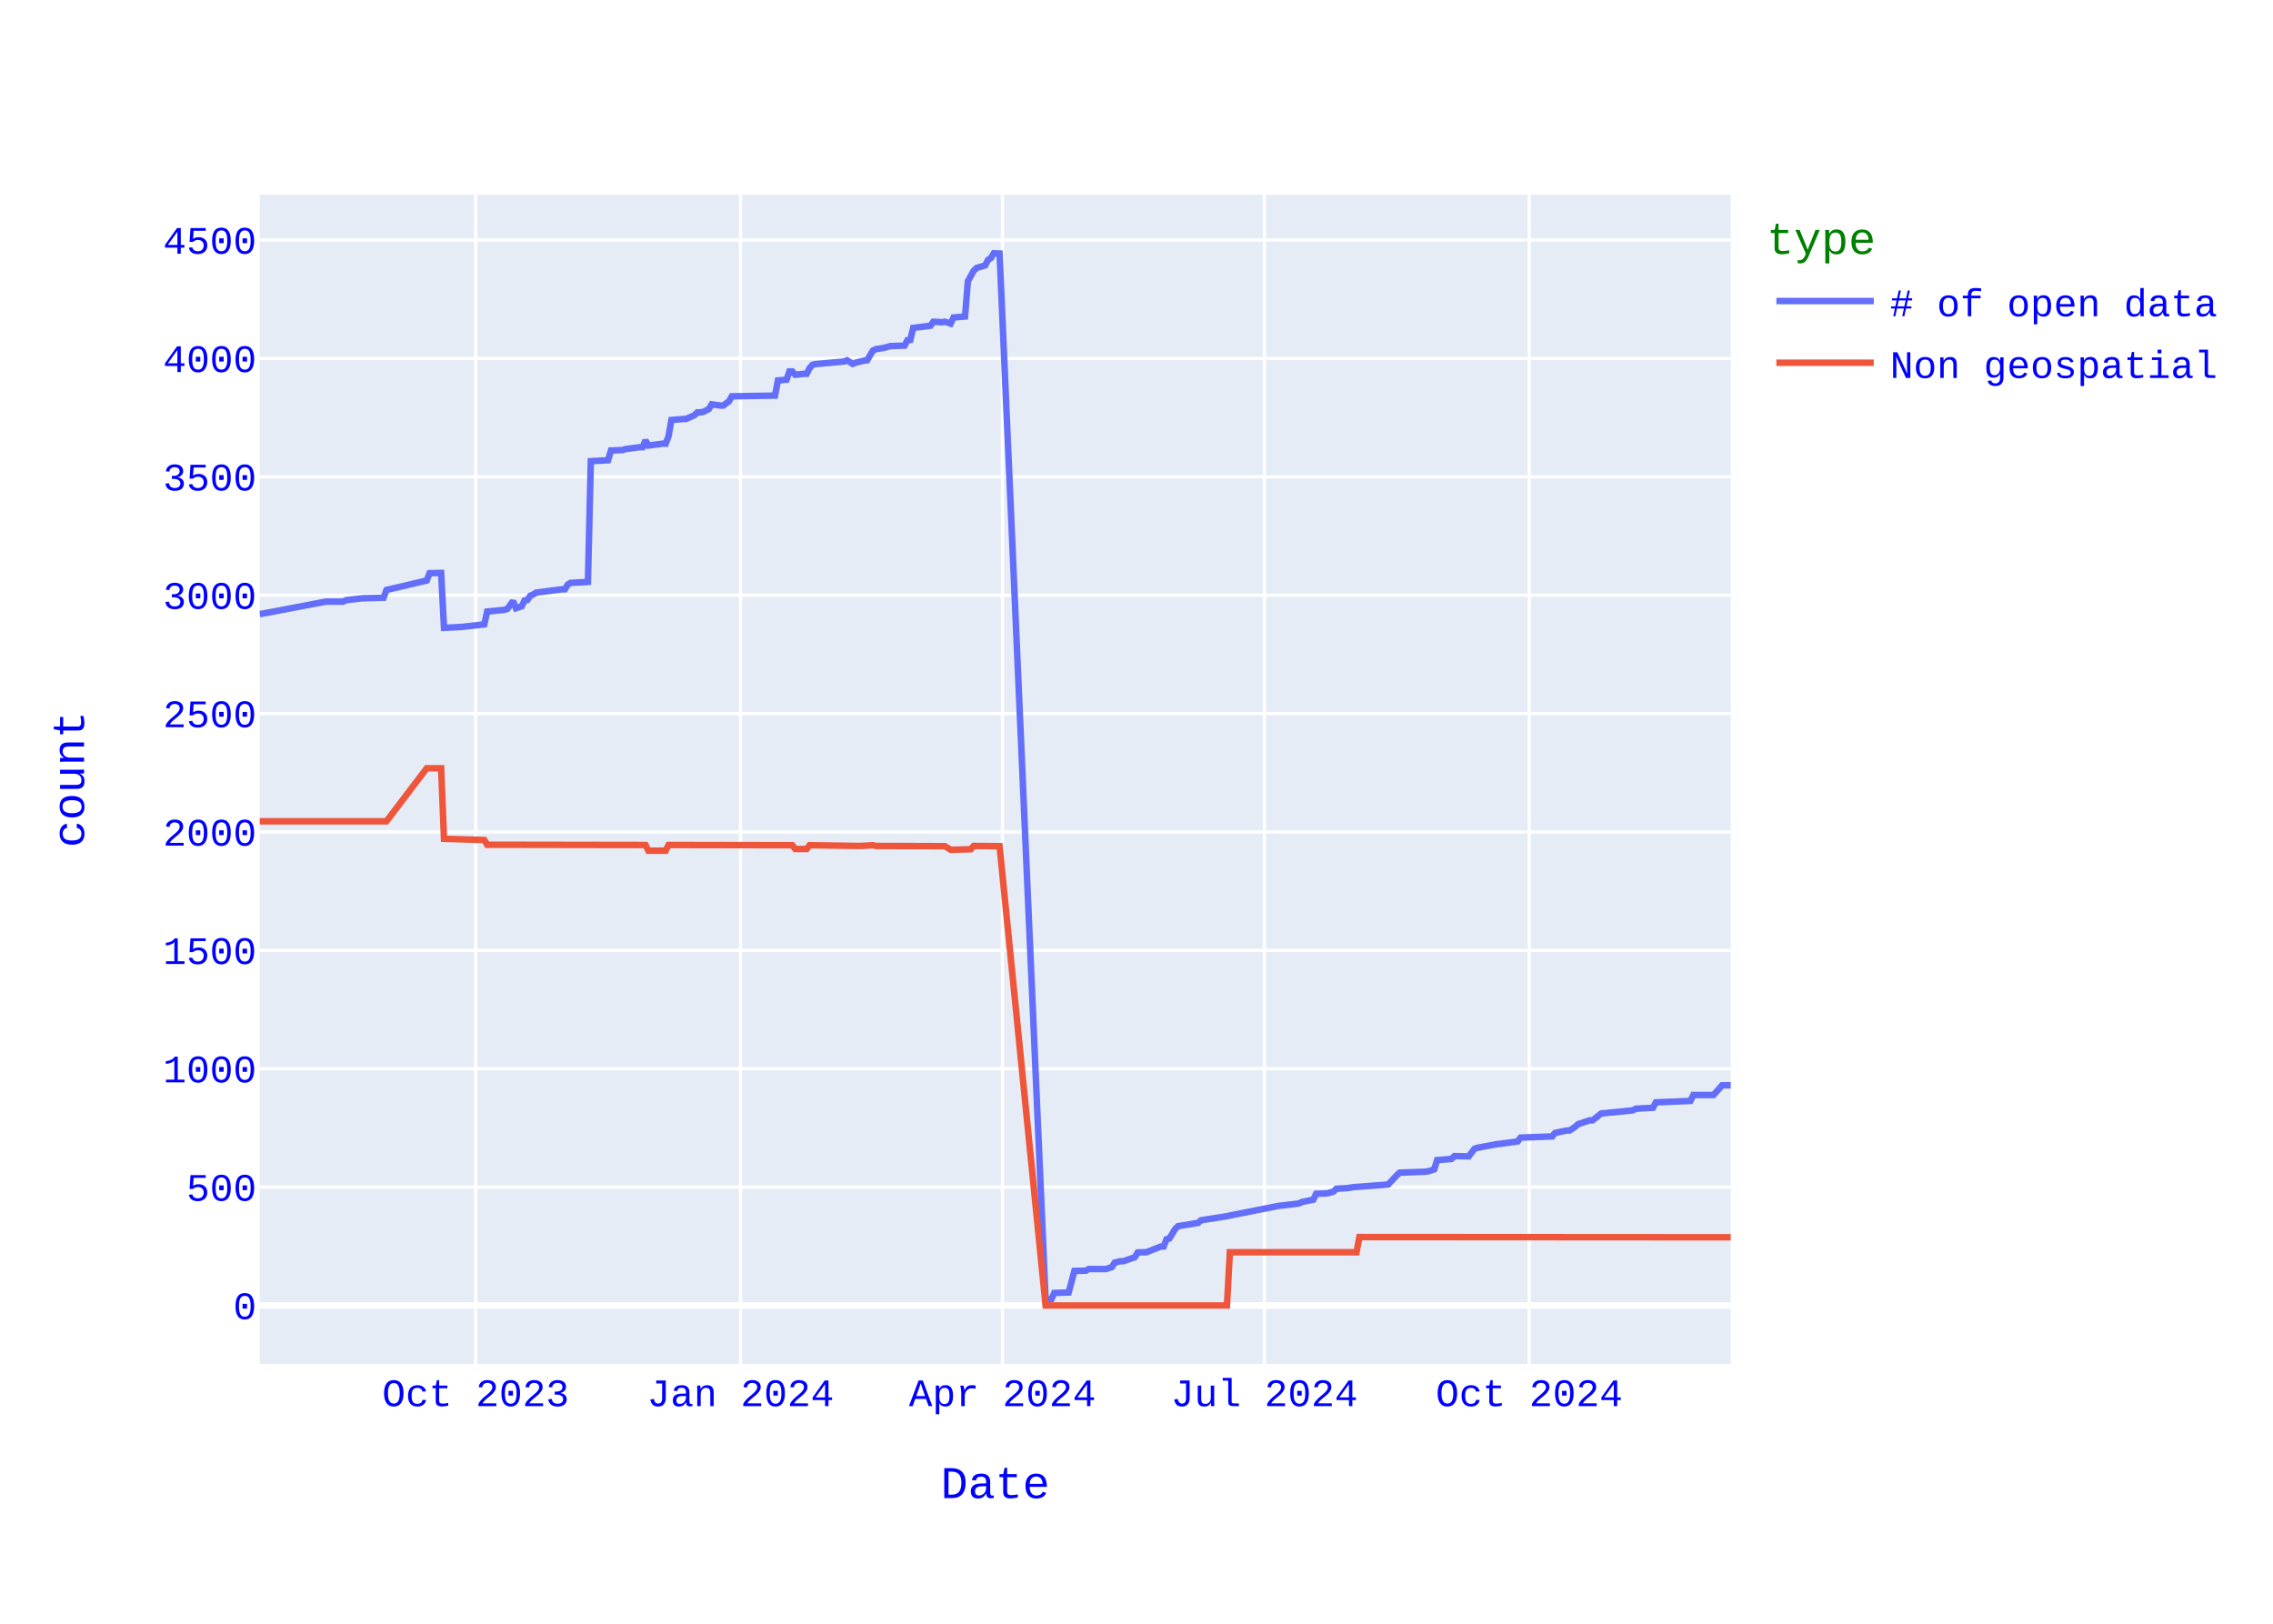
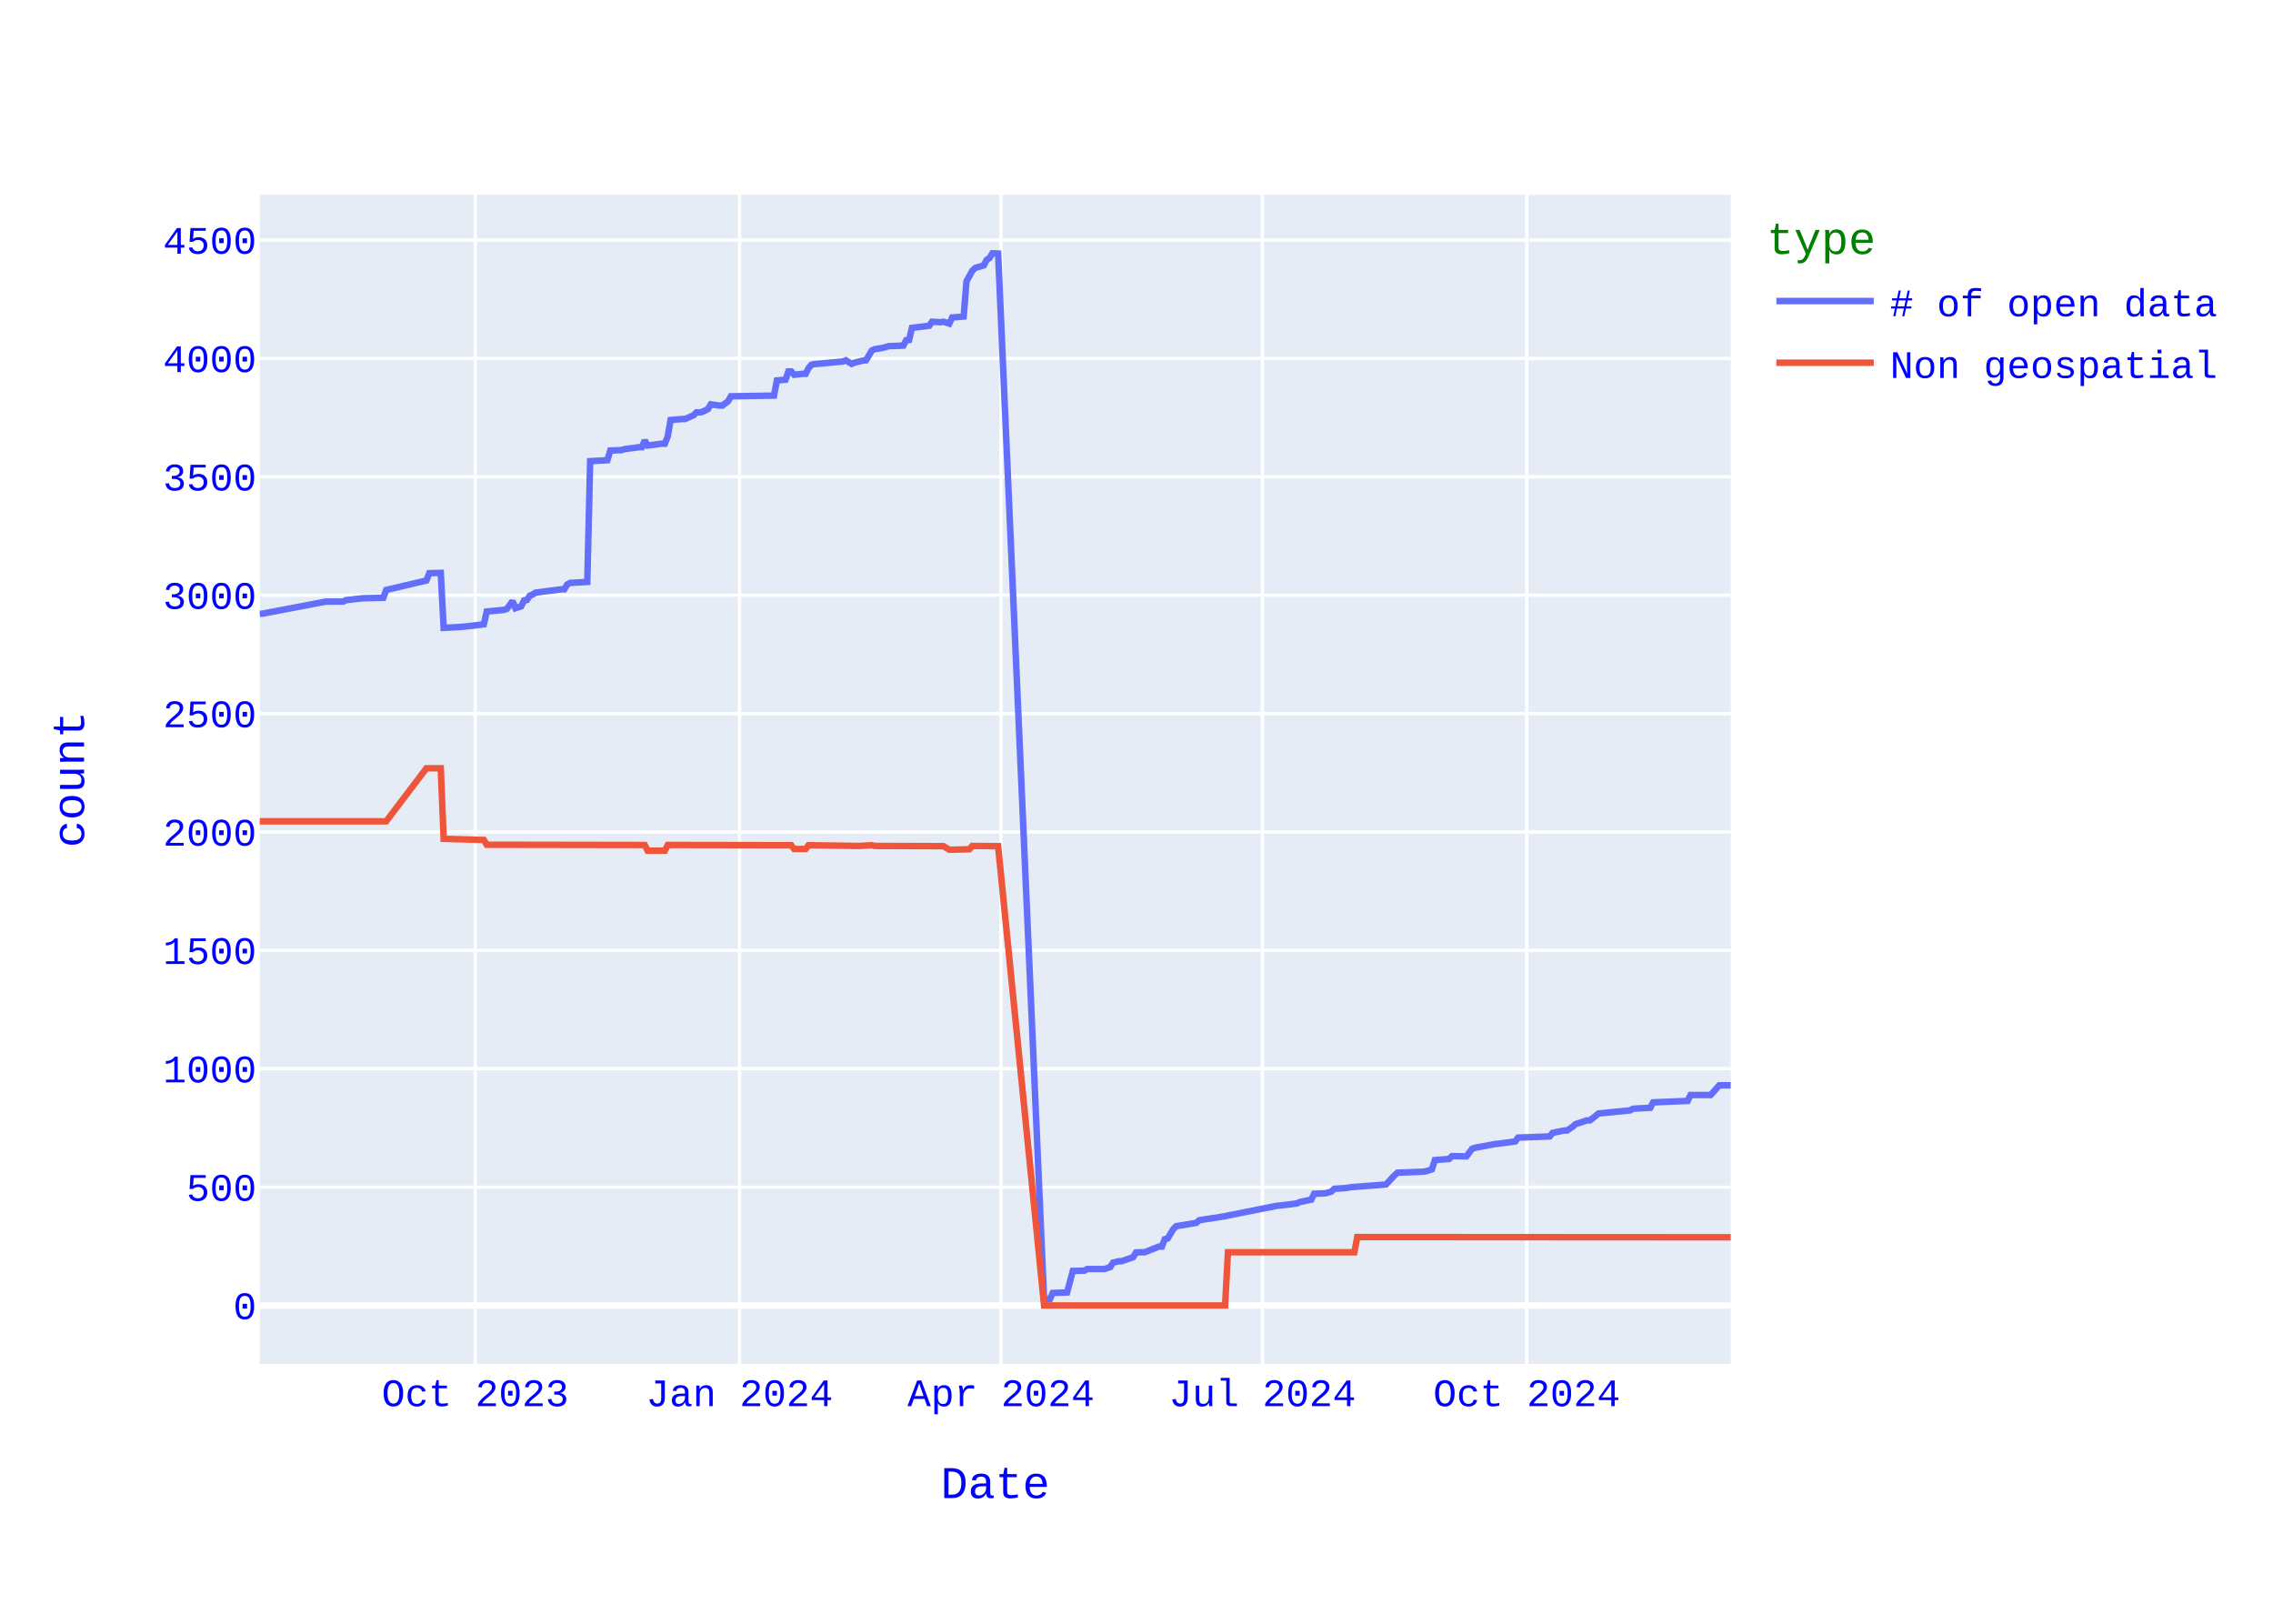
<svg xmlns="http://www.w3.org/2000/svg" class="main-svg" width="700" height="500" style="" viewBox="0 0 700 500">
  <rect x="0" y="0" width="700" height="500" style="fill: rgb(255, 255, 255); fill-opacity: 1;" />
-   <defs id="defs-0ebc36">
+   <defs id="defs-d956c8">
    <g class="clips">
-       <clipPath id="clip0ebc36xyplot" class="plotclip">
+       <clipPath id="clipd956c8xyplot" class="plotclip">
        <rect width="453" height="360" />
      </clipPath>
-       <clipPath class="axesclip" id="clip0ebc36x">
+       <clipPath class="axesclip" id="clipd956c8x">
        <rect x="80" y="0" width="453" height="500" />
      </clipPath>
-       <clipPath class="axesclip" id="clip0ebc36y">
+       <clipPath class="axesclip" id="clipd956c8y">
        <rect x="0" y="60" width="700" height="360" />
      </clipPath>
-       <clipPath class="axesclip" id="clip0ebc36xy">
+       <clipPath class="axesclip" id="clipd956c8xy">
        <rect x="80" y="60" width="453" height="360" />
      </clipPath>
    </g>
    <g class="gradients" />
    <g class="patterns" />
  </defs>
  <g class="bglayer">
    <rect class="bg" x="80" y="60" width="453" height="360" style="fill: rgb(229, 236, 246); fill-opacity: 1; stroke-width: 0;" />
  </g>
  <g class="layer-below">
    <g class="imagelayer" />
    <g class="shapelayer" />
  </g>
  <g class="cartesianlayer">
    <g class="subplot xy">
      <g class="layer-subplot">
        <g class="shapelayer" />
        <g class="imagelayer" />
      </g>
      <g class="minor-gridlayer">
        <g class="x" />
        <g class="y" />
      </g>
      <g class="gridlayer">
        <g class="x">
-           <path class="xgrid crisp" transform="translate(146.49,0)" d="M0,60v360" style="stroke: rgb(255, 255, 255); stroke-opacity: 1; stroke-width: 1px;" />
-           <path class="xgrid crisp" transform="translate(228.05,0)" d="M0,60v360" style="stroke: rgb(255, 255, 255); stroke-opacity: 1; stroke-width: 1px;" />
-           <path class="xgrid crisp" transform="translate(308.72,0)" d="M0,60v360" style="stroke: rgb(255, 255, 255); stroke-opacity: 1; stroke-width: 1px;" />
-           <path class="xgrid crisp" transform="translate(389.39,0)" d="M0,60v360" style="stroke: rgb(255, 255, 255); stroke-opacity: 1; stroke-width: 1px;" />
-           <path class="xgrid crisp" transform="translate(470.95,0)" d="M0,60v360" style="stroke: rgb(255, 255, 255); stroke-opacity: 1; stroke-width: 1px;" />
+           <path class="xgrid crisp" transform="translate(146.36,0)" d="M0,60v360" style="stroke: rgb(255, 255, 255); stroke-opacity: 1; stroke-width: 1px;" />
+           <path class="xgrid crisp" transform="translate(227.76,0)" d="M0,60v360" style="stroke: rgb(255, 255, 255); stroke-opacity: 1; stroke-width: 1px;" />
+           <path class="xgrid crisp" transform="translate(308.27,0)" d="M0,60v360" style="stroke: rgb(255, 255, 255); stroke-opacity: 1; stroke-width: 1px;" />
+           <path class="xgrid crisp" transform="translate(388.78,0)" d="M0,60v360" style="stroke: rgb(255, 255, 255); stroke-opacity: 1; stroke-width: 1px;" />
+           <path class="xgrid crisp" transform="translate(470.18,0)" d="M0,60v360" style="stroke: rgb(255, 255, 255); stroke-opacity: 1; stroke-width: 1px;" />
        </g>
        <g class="y">
          <path class="ygrid crisp" transform="translate(0,365.55)" d="M80,0h453" style="stroke: rgb(255, 255, 255); stroke-opacity: 1; stroke-width: 1px;" />
          <path class="ygrid crisp" transform="translate(0,329.09)" d="M80,0h453" style="stroke: rgb(255, 255, 255); stroke-opacity: 1; stroke-width: 1px;" />
          <path class="ygrid crisp" transform="translate(0,292.64)" d="M80,0h453" style="stroke: rgb(255, 255, 255); stroke-opacity: 1; stroke-width: 1px;" />
          <path class="ygrid crisp" transform="translate(0,256.19)" d="M80,0h453" style="stroke: rgb(255, 255, 255); stroke-opacity: 1; stroke-width: 1px;" />
          <path class="ygrid crisp" transform="translate(0,219.73)" d="M80,0h453" style="stroke: rgb(255, 255, 255); stroke-opacity: 1; stroke-width: 1px;" />
          <path class="ygrid crisp" transform="translate(0,183.28)" d="M80,0h453" style="stroke: rgb(255, 255, 255); stroke-opacity: 1; stroke-width: 1px;" />
          <path class="ygrid crisp" transform="translate(0,146.82)" d="M80,0h453" style="stroke: rgb(255, 255, 255); stroke-opacity: 1; stroke-width: 1px;" />
          <path class="ygrid crisp" transform="translate(0,110.37)" d="M80,0h453" style="stroke: rgb(255, 255, 255); stroke-opacity: 1; stroke-width: 1px;" />
          <path class="ygrid crisp" transform="translate(0,73.92)" d="M80,0h453" style="stroke: rgb(255, 255, 255); stroke-opacity: 1; stroke-width: 1px;" />
        </g>
      </g>
      <g class="zerolinelayer">
        <path class="yzl zl crisp" transform="translate(0,402)" d="M80,0h453" style="stroke: rgb(255, 255, 255); stroke-opacity: 1; stroke-width: 2px;" />
      </g>
      <path class="xlines-below" />
      <path class="ylines-below" />
      <g class="overlines-below" />
      <g class="xaxislayer-below" />
      <g class="yaxislayer-below" />
      <g class="overaxes-below" />
-       <g class="plot" transform="translate(80,60)" clip-path="url(#clip0ebc36xyplot)">
+       <g class="plot" transform="translate(80,60)" clip-path="url(#clipd956c8xyplot)">
        <g class="scatterlayer mlayer">
-           <g class="trace scatter tracec22f40" style="stroke-miterlimit: 2; opacity: 1;">
+           <g class="trace scatter trace3d2582" style="stroke-miterlimit: 2; opacity: 1;">
            <g class="fills" />
            <g class="errorbars" />
            <g class="lines">
-               <path class="js-line" d="M453,274.2L450.34,274.2L449.45,275.22L447.68,277.19L446.79,277.19L441.48,277.19L440.59,279.01L429.95,279.45L429.06,281.12L423.75,281.41L422.86,281.92L413.11,282.87L412.22,283.6L410.45,284.99L409.56,284.99L406.02,286.15L405.13,286.95L403.36,288.12L402.47,288.12L398.92,288.85L398.04,289.94L388.29,290.31L387.4,291.48L382.08,292.2L381.19,292.28L374.99,293.44L374.1,293.74L372.33,296.07L371.44,296.07L367.9,296L367.01,296.87L362.58,297.23L361.69,300.08L359.92,300.66L359.03,300.81L351.05,301.1L350.17,301.9L347.51,304.74L346.62,304.82L336.87,305.55L335.1,305.84L331.55,306.06L330.66,306.93L328.89,307.44L328,307.51L325.34,307.59L324.46,309.41L320.91,310.14L320.03,310.58L314.71,311.23L313.82,311.31L298.75,314.3L297.86,314.51L289.88,315.75L289,316.56L282.79,317.58L281.91,318.45L280.13,321.37L279.25,321.59L278.36,323.85L277.47,323.85L273.04,325.6L272.15,325.6L270.38,325.67L269.5,327.13L265.95,328.37L265.06,328.37L263.29,328.8L262.4,330.19L260.63,330.77L259.74,330.77L255.31,330.77L254.42,331.28L250.88,331.36L249.11,337.99L244.67,338.14L243.79,340.1L242.01,340.18L227.83,18.07L226.06,18L225.17,19.46L224.28,20.04L223.4,21.72L220.74,22.52L219.85,23.4L218.08,26.6L217.19,37.47L213.65,37.76L212.76,39.65L210.99,39.07L210.1,39.22L207.44,39.07L206.55,40.31L201.23,40.97L200.35,44.68L199.46,44.76L198.58,46.43L194.14,46.58L192.37,47.09L189.71,47.53L188.82,47.96L187.05,50.95L186.16,51.03L183.5,51.68L182.62,52.05L180.85,50.95L179.96,51.32L171.98,52.05L171.09,52.12L170.21,52.34L169.32,53.36L168.43,55.11L167.55,55.11L164.89,55.4L164,54.38L163.12,54.38L162.23,56.93L159.57,57.15L158.68,61.82L145.39,62.04L144.5,63.57L142.73,64.88L141.84,64.88L139.18,64.51L138.29,65.97L136.52,66.85L135.63,66.99L134.75,66.99L133.86,67.87L131.2,69.04L130.32,69.04L126.77,69.33L125.88,74.36L125,76.62L124.11,76.62L119.68,77.2L118.79,75.6L117.9,77.71L117.02,77.71L112.59,78.29L111.7,78.59L108.15,78.73L107.27,81.72L101.95,82.01L101.06,119.2L95.74,119.49L94.86,120L93.97,121.46L93.08,121.46L85.1,122.48L84.22,123.06L83.33,123.42L82.44,124.74L81.56,124.88L80.67,126.7L78.9,127.29L78.01,125.1L76.24,127.51L75.35,127.8L70.03,128.31L69.15,132.25L62.94,132.97L62.05,133.05L56.74,133.34L55.85,116.42L52.3,116.5L51.42,118.76L39.01,121.67L38.12,124.08L31.91,124.23L31.03,124.3L26.59,124.81L25.71,125.25L20.39,125.25L0.89,128.96L0,129.04" style="vector-effect: none; fill: none; stroke: rgb(99, 110, 250); stroke-opacity: 1; stroke-width: 2px; opacity: 1;" />
+               <path class="js-line" d="M453,274.2L449.46,274.2L448.58,275.22L446.81,277.19L445.92,277.19L440.61,277.19L439.73,279.01L429.11,279.45L428.23,281.12L422.92,281.41L422.03,281.92L412.3,282.87L411.42,283.6L409.65,284.99L408.76,284.99L405.22,286.15L404.34,286.95L402.57,288.12L401.68,288.12L398.14,288.85L397.26,289.94L387.53,290.31L386.64,291.48L381.33,292.2L380.45,292.28L374.26,293.44L373.37,293.74L371.6,296.07L370.72,296.07L367.18,296L366.29,296.87L361.87,297.23L360.98,300.08L359.21,300.66L358.33,300.81L350.37,301.1L349.48,301.9L346.83,304.74L345.94,304.82L336.21,305.55L334.44,305.84L330.9,306.06L330.02,306.93L328.25,307.44L327.36,307.51L324.71,307.59L323.82,309.41L320.29,310.14L319.4,310.58L314.09,311.23L313.21,311.31L298.17,314.3L297.28,314.51L289.32,315.75L288.43,316.56L282.24,317.58L281.36,318.45L279.59,321.37L278.7,321.59L277.82,323.85L276.93,323.85L272.51,325.6L271.62,325.6L269.85,325.67L268.97,327.13L265.43,328.37L264.54,328.37L262.78,328.8L261.89,330.19L260.12,330.77L259.24,330.77L254.81,330.77L253.93,331.28L250.39,331.36L248.62,337.99L244.2,338.14L243.31,340.1L241.54,340.18L227.38,18.07L225.62,18L224.73,19.46L223.85,20.04L222.96,21.72L220.31,22.52L219.42,23.4L217.65,26.6L216.77,37.47L213.23,37.76L212.34,39.65L210.57,39.07L209.69,39.22L207.04,39.07L206.15,40.31L200.84,40.97L199.96,44.68L199.07,44.76L198.19,46.43L193.76,46.58L191.99,47.09L189.34,47.53L188.46,47.96L186.69,50.95L185.8,51.03L183.15,51.68L182.26,52.05L180.49,50.95L179.61,51.32L171.64,52.05L170.76,52.12L169.88,52.34L168.99,53.36L168.11,55.11L167.22,55.11L164.57,55.4L163.68,54.38L162.8,54.38L161.91,56.93L159.26,57.15L158.37,61.82L145.1,62.04L144.22,63.57L142.45,64.88L141.56,64.88L138.91,64.51L138.02,65.97L136.25,66.85L135.37,66.99L134.48,66.99L133.6,67.87L130.95,69.04L130.06,69.04L126.52,69.33L125.64,74.36L124.75,76.62L123.87,76.62L119.44,77.2L118.56,75.6L117.67,77.71L116.79,77.71L112.37,78.29L111.48,78.59L107.94,78.73L107.06,81.72L101.75,82.01L100.86,119.2L95.55,119.49L94.67,120L93.79,121.46L92.9,121.46L84.94,122.48L84.05,123.06L83.17,123.42L82.28,124.74L81.4,124.88L80.51,126.7L78.74,127.29L77.86,125.1L76.09,127.51L75.21,127.8L69.9,128.31L69.01,132.25L62.82,132.97L61.93,133.05L56.63,133.34L55.74,116.42L52.2,116.5L51.32,118.76L38.93,121.67L38.04,124.08L31.85,124.23L30.97,124.3L26.54,124.81L25.66,125.25L20.35,125.25L0.88,128.96L0,129.04" style="vector-effect: none; fill: none; stroke: rgb(99, 110, 250); stroke-opacity: 1; stroke-width: 2px; opacity: 1;" />
            </g>
            <g class="points" />
            <g class="text" />
          </g>
-           <g class="trace scatter traceb4d268" style="stroke-miterlimit: 2; opacity: 1;">
+           <g class="trace scatter trace8e44fe" style="stroke-miterlimit: 2; opacity: 1;">
            <g class="fills" />
            <g class="errorbars" />
            <g class="lines">
-               <path class="js-line" d="M453,321L338.64,320.93L337.76,325.6L298.75,325.6L297.86,342L242.01,342L227.83,200.56L219.85,200.49L218.96,201.51L213.65,201.65L212.76,201.65L210.99,200.56L210.1,200.56L189.71,200.49L188.82,200.27L185.28,200.49L184.39,200.49L169.32,200.27L168.43,201.43L164.89,201.43L164,200.27L125.88,200.2L125,201.95L119.68,201.95L118.79,200.2L70.03,200.12L69.15,198.66L56.74,198.3L55.85,176.57L51.42,176.57L39.01,192.9L0,192.9" style="vector-effect: none; fill: none; stroke: rgb(239, 85, 59); stroke-opacity: 1; stroke-width: 2px; opacity: 1;" />
+               <path class="js-line" d="M453,321L337.98,320.93L337.1,325.6L298.17,325.6L297.28,342L241.54,342L227.38,200.56L219.42,200.49L218.54,201.51L213.23,201.65L212.34,201.65L210.57,200.56L209.69,200.56L189.34,200.49L188.46,200.27L184.92,200.49L184.03,200.49L168.99,200.27L168.11,201.43L164.57,201.43L163.68,200.27L125.64,200.2L124.75,201.95L119.44,201.95L118.56,200.2L69.9,200.12L69.01,198.66L56.63,198.3L55.74,176.57L51.32,176.57L38.93,192.9L0,192.9" style="vector-effect: none; fill: none; stroke: rgb(239, 85, 59); stroke-opacity: 1; stroke-width: 2px; opacity: 1;" />
            </g>
            <g class="points" />
            <g class="text" />
          </g>
        </g>
      </g>
      <g class="overplot" />
      <path class="xlines-above crisp" d="M0,0" style="fill: none;" />
      <path class="ylines-above crisp" d="M0,0" style="fill: none;" />
      <g class="overlines-above" />
      <g class="xaxislayer-above">
        <g class="xtick">
-           <text text-anchor="middle" x="0" y="433" transform="translate(146.49,0)" style="font-family: 'Courier New'; font-size: 12px; fill: rgb(0, 0, 255); fill-opacity: 1; white-space: pre; opacity: 1;">Oct 2023</text>
-         </g>
-         <g class="xtick">
-           <text text-anchor="middle" x="0" y="433" style="font-family: 'Courier New'; font-size: 12px; fill: rgb(0, 0, 255); fill-opacity: 1; white-space: pre; opacity: 1;" transform="translate(228.05,0)">Jan 2024</text>
-         </g>
-         <g class="xtick">
-           <text text-anchor="middle" x="0" y="433" style="font-family: 'Courier New'; font-size: 12px; fill: rgb(0, 0, 255); fill-opacity: 1; white-space: pre; opacity: 1;" transform="translate(308.72,0)">Apr 2024</text>
-         </g>
-         <g class="xtick">
-           <text text-anchor="middle" x="0" y="433" style="font-family: 'Courier New'; font-size: 12px; fill: rgb(0, 0, 255); fill-opacity: 1; white-space: pre; opacity: 1;" transform="translate(389.39,0)">Jul 2024</text>
-         </g>
-         <g class="xtick">
-           <text text-anchor="middle" x="0" y="433" style="font-family: 'Courier New'; font-size: 12px; fill: rgb(0, 0, 255); fill-opacity: 1; white-space: pre; opacity: 1;" transform="translate(470.95,0)">Oct 2024</text>
+           <text text-anchor="middle" x="0" y="433" transform="translate(146.36,0)" style="font-family: 'Courier New'; font-size: 12px; fill: rgb(0, 0, 255); fill-opacity: 1; white-space: pre; opacity: 1;">Oct 2023</text>
+         </g>
+         <g class="xtick">
+           <text text-anchor="middle" x="0" y="433" style="font-family: 'Courier New'; font-size: 12px; fill: rgb(0, 0, 255); fill-opacity: 1; white-space: pre; opacity: 1;" transform="translate(227.76,0)">Jan 2024</text>
+         </g>
+         <g class="xtick">
+           <text text-anchor="middle" x="0" y="433" style="font-family: 'Courier New'; font-size: 12px; fill: rgb(0, 0, 255); fill-opacity: 1; white-space: pre; opacity: 1;" transform="translate(308.27,0)">Apr 2024</text>
+         </g>
+         <g class="xtick">
+           <text text-anchor="middle" x="0" y="433" style="font-family: 'Courier New'; font-size: 12px; fill: rgb(0, 0, 255); fill-opacity: 1; white-space: pre; opacity: 1;" transform="translate(388.78,0)">Jul 2024</text>
+         </g>
+         <g class="xtick">
+           <text text-anchor="middle" x="0" y="433" style="font-family: 'Courier New'; font-size: 12px; fill: rgb(0, 0, 255); fill-opacity: 1; white-space: pre; opacity: 1;" transform="translate(470.18,0)">Oct 2024</text>
        </g>
      </g>
      <g class="yaxislayer-above">
        <g class="ytick">
          <text text-anchor="end" x="79" y="4.2" transform="translate(0,402)" style="font-family: 'Courier New'; font-size: 12px; fill: rgb(0, 0, 255); fill-opacity: 1; white-space: pre; opacity: 1;">0</text>
        </g>
        <g class="ytick">
          <text text-anchor="end" x="79" y="4.2" style="font-family: 'Courier New'; font-size: 12px; fill: rgb(0, 0, 255); fill-opacity: 1; white-space: pre; opacity: 1;" transform="translate(0,365.55)">500</text>
        </g>
        <g class="ytick">
          <text text-anchor="end" x="79" y="4.2" style="font-family: 'Courier New'; font-size: 12px; fill: rgb(0, 0, 255); fill-opacity: 1; white-space: pre; opacity: 1;" transform="translate(0,329.09)">1000</text>
        </g>
        <g class="ytick">
          <text text-anchor="end" x="79" y="4.2" style="font-family: 'Courier New'; font-size: 12px; fill: rgb(0, 0, 255); fill-opacity: 1; white-space: pre; opacity: 1;" transform="translate(0,292.64)">1500</text>
        </g>
        <g class="ytick">
          <text text-anchor="end" x="79" y="4.2" style="font-family: 'Courier New'; font-size: 12px; fill: rgb(0, 0, 255); fill-opacity: 1; white-space: pre; opacity: 1;" transform="translate(0,256.19)">2000</text>
        </g>
        <g class="ytick">
          <text text-anchor="end" x="79" y="4.2" style="font-family: 'Courier New'; font-size: 12px; fill: rgb(0, 0, 255); fill-opacity: 1; white-space: pre; opacity: 1;" transform="translate(0,219.73)">2500</text>
        </g>
        <g class="ytick">
          <text text-anchor="end" x="79" y="4.2" style="font-family: 'Courier New'; font-size: 12px; fill: rgb(0, 0, 255); fill-opacity: 1; white-space: pre; opacity: 1;" transform="translate(0,183.28)">3000</text>
        </g>
        <g class="ytick">
          <text text-anchor="end" x="79" y="4.2" style="font-family: 'Courier New'; font-size: 12px; fill: rgb(0, 0, 255); fill-opacity: 1; white-space: pre; opacity: 1;" transform="translate(0,146.82)">3500</text>
        </g>
        <g class="ytick">
          <text text-anchor="end" x="79" y="4.2" style="font-family: 'Courier New'; font-size: 12px; fill: rgb(0, 0, 255); fill-opacity: 1; white-space: pre; opacity: 1;" transform="translate(0,110.37)">4000</text>
        </g>
        <g class="ytick">
          <text text-anchor="end" x="79" y="4.2" style="font-family: 'Courier New'; font-size: 12px; fill: rgb(0, 0, 255); fill-opacity: 1; white-space: pre; opacity: 1;" transform="translate(0,73.92)">4500</text>
        </g>
      </g>
      <g class="overaxes-above" />
    </g>
  </g>
  <g class="polarlayer" />
  <g class="smithlayer" />
  <g class="ternarylayer" />
  <g class="geolayer" />
  <g class="funnelarealayer" />
  <g class="pielayer" />
  <g class="iciclelayer" />
  <g class="treemaplayer" />
  <g class="sunburstlayer" />
  <g class="glimages" />
-   <defs id="topdefs-0ebc36">
+   <defs id="topdefs-d956c8">
    <g class="clips" />
-     <clipPath id="legend0ebc36">
+     <clipPath id="legendd956c8">
      <rect width="146" height="67" x="0" y="0" />
    </clipPath>
  </defs>
  <g class="layer-above">
    <g class="imagelayer" />
    <g class="shapelayer" />
  </g>
  <g class="infolayer">
    <g class="legend" pointer-events="all" transform="translate(542.06,60)">
      <rect class="bg" shape-rendering="crispEdges" style="stroke: rgb(68, 68, 68); stroke-opacity: 1; fill: rgb(255, 255, 255); fill-opacity: 1; stroke-width: 0px;" width="146" height="67" x="0" y="0" />
-       <g class="scrollbox" transform="" clip-path="url(#legend0ebc36)">
+       <g class="scrollbox" transform="" clip-path="url(#legendd956c8)">
        <text class="legendtitletext" text-anchor="start" x="2" y="18.2" style="font-family: 'Courier New'; font-size: 14px; fill: rgb(0, 128, 0); fill-opacity: 1; white-space: pre;">type</text>
        <g class="groups" transform="">
          <g class="traces" transform="translate(0,32.7)" style="opacity: 1;">
            <text class="legendtext" text-anchor="start" x="40" y="4.68" style="font-family: 'Courier New'; font-size: 12px; fill: rgb(0, 0, 255); fill-opacity: 1; white-space: pre;"># of open data</text>
            <g class="layers" style="opacity: 1;">
              <g class="legendfill" />
              <g class="legendlines">
                <path class="js-line" d="M5,0h30" style="fill: none; stroke: rgb(99, 110, 250); stroke-opacity: 1; stroke-width: 2px;" />
              </g>
              <g class="legendsymbols">
                <g class="legendpoints" />
              </g>
            </g>
            <rect class="legendtoggle" x="0" y="-9.5" width="140.828" height="19" style="fill: rgb(0, 0, 0); fill-opacity: 0;" />
          </g>
        </g>
        <g class="groups" transform="">
          <g class="traces" transform="translate(0,51.7)" style="opacity: 1;">
            <text class="legendtext" text-anchor="start" x="40" y="4.68" style="font-family: 'Courier New'; font-size: 12px; fill: rgb(0, 0, 255); fill-opacity: 1; white-space: pre;">Non geospatial</text>
            <g class="layers" style="opacity: 1;">
              <g class="legendfill" />
              <g class="legendlines">
                <path class="js-line" d="M5,0h30" style="fill: none; stroke: rgb(239, 85, 59); stroke-opacity: 1; stroke-width: 2px;" />
              </g>
              <g class="legendsymbols">
                <g class="legendpoints" />
              </g>
            </g>
            <rect class="legendtoggle" x="0" y="-9.5" width="140.828" height="19" style="fill: rgb(0, 0, 0); fill-opacity: 0;" />
          </g>
        </g>
      </g>
      <rect class="scrollbar" rx="20" ry="3" width="0" height="0" style="fill: rgb(128, 139, 164); fill-opacity: 1;" x="0" y="0" />
    </g>
    <g class="g-gtitle" />
    <g class="g-xtitle">
      <text class="xtitle" x="306.5" y="461.3" text-anchor="middle" style="font-family: 'Courier New'; font-size: 14px; fill: rgb(0, 0, 255); opacity: 1; font-weight: normal; white-space: pre;">Date</text>
    </g>
    <g class="g-ytitle">
      <text class="ytitle" transform="rotate(-90,25.8875,240)" x="25.888" y="240" text-anchor="middle" style="font-family: 'Courier New'; font-size: 14px; fill: rgb(0, 0, 255); opacity: 1; font-weight: normal; white-space: pre;">count</text>
    </g>
  </g>
</svg>
